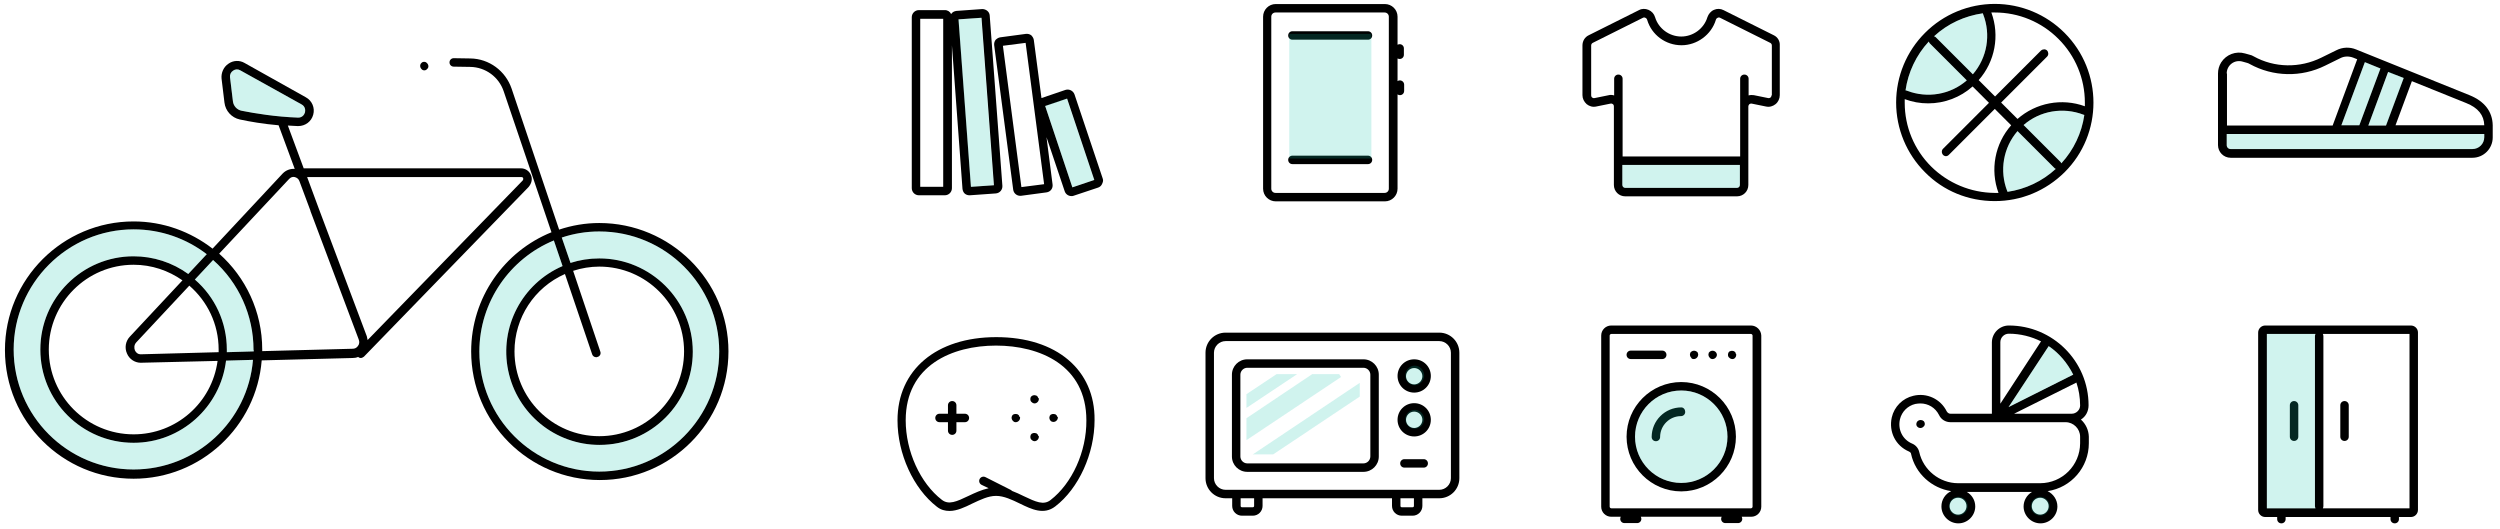
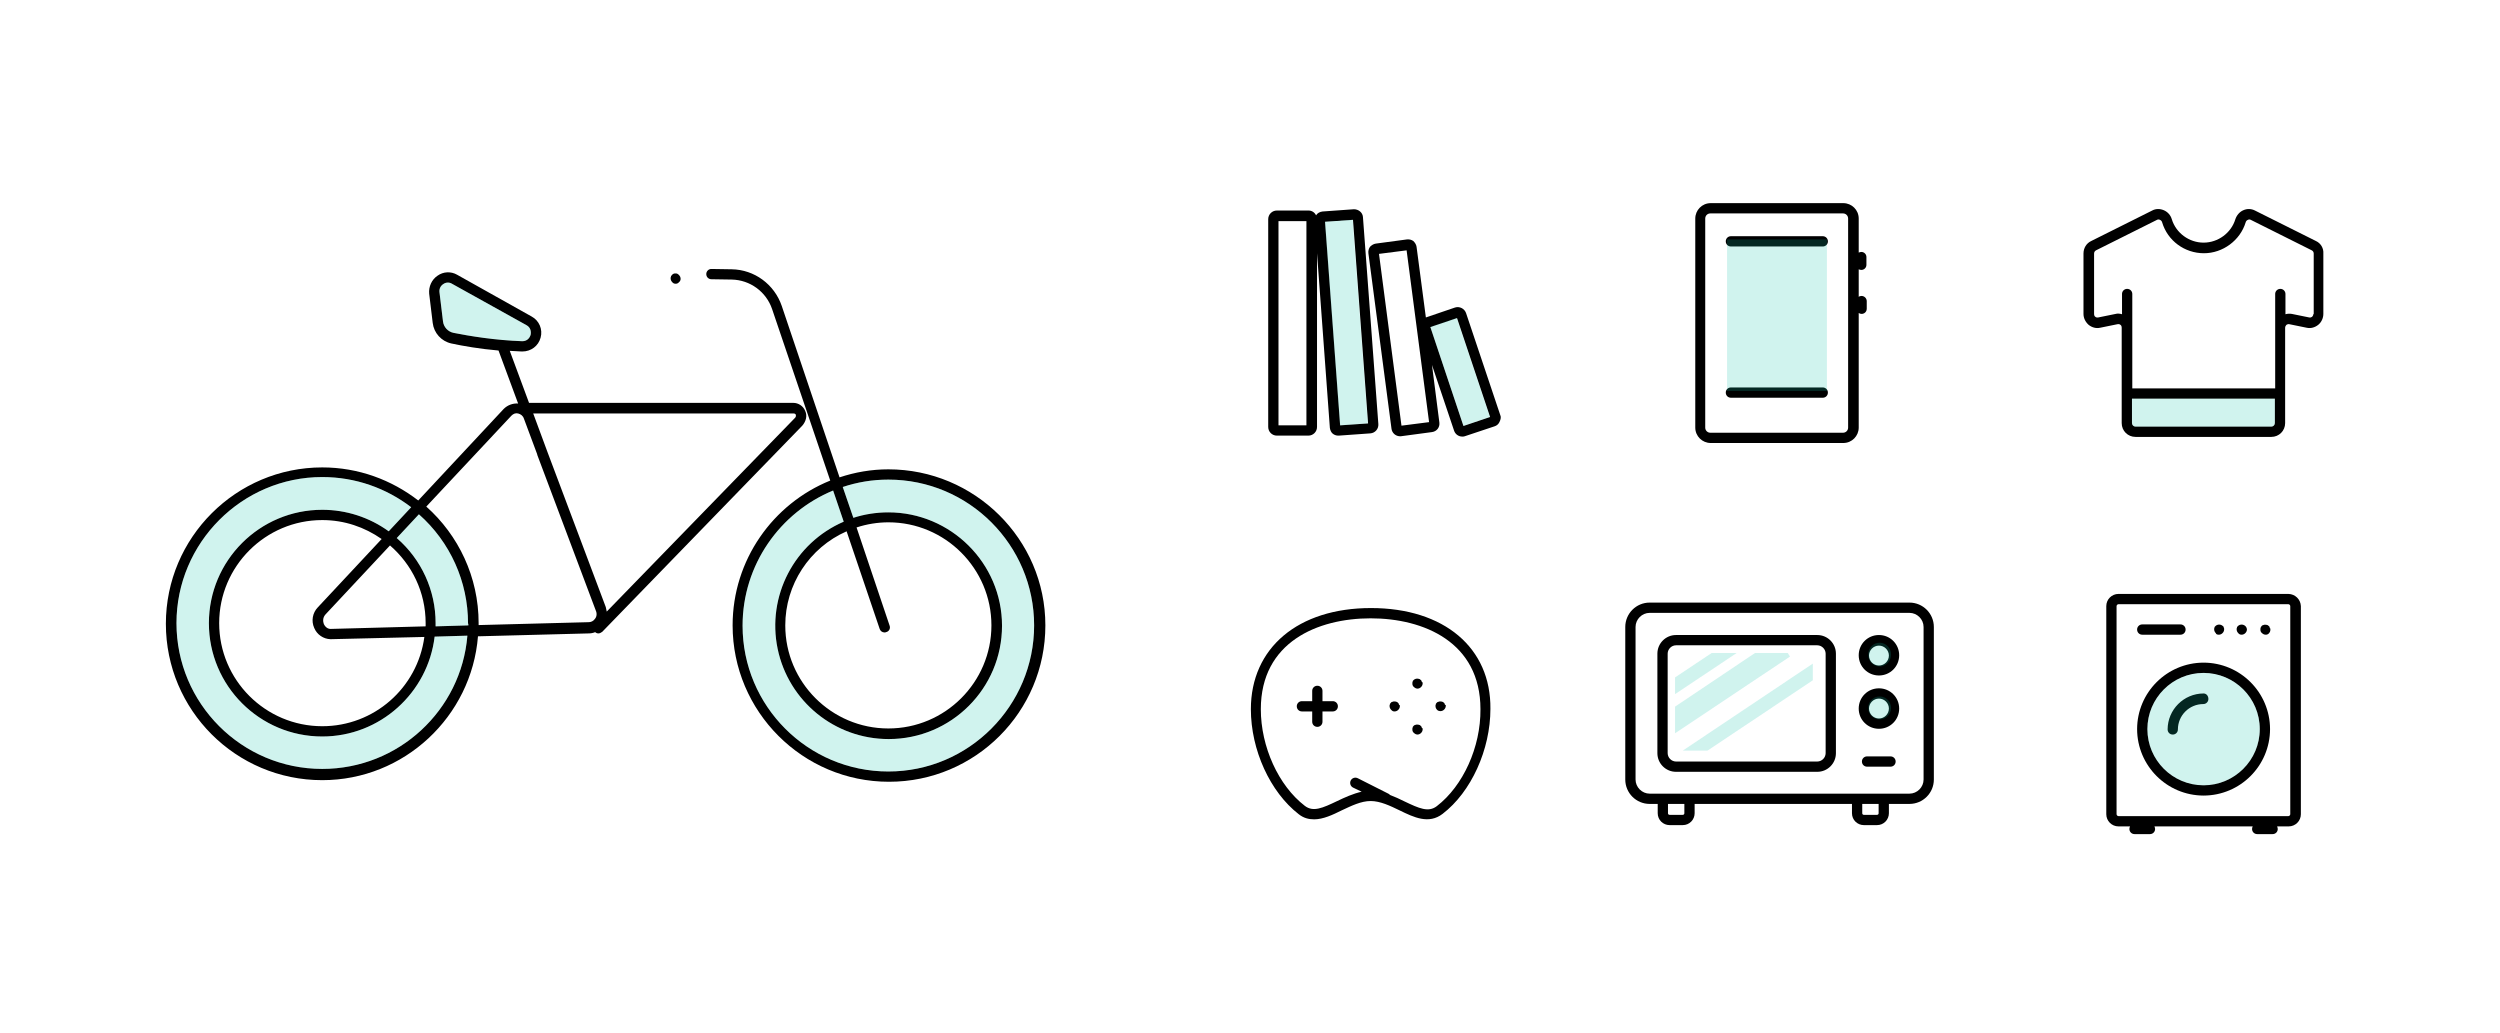
- <svg xmlns="http://www.w3.org/2000/svg" width="265" height="56" viewBox="0 0 265 56">
-   <g fill="none" transform="translate(.44 .232)">
-     <path class="black" fill="#000" d="M218.4 3.248a10.444 10.444 0 0 0-14.784 0 10.444 10.444 0 0 0 0 14.784c1.96 1.988 4.592 3.052 7.392 3.052 2.8 0 5.404-1.092 7.392-3.052 4.088-4.06 4.088-10.696 0-14.784zm-.644.644a9.513 9.513 0 0 1 2.8 6.748v.392a7.131 7.131 0 0 0-7.14 1.344l-1.736-1.736 4.872-4.872c.168-.168.168-.448 0-.644-.168-.168-.448-.168-.644 0l-4.872 4.872L209.3 8.26a7.118 7.118 0 0 0 1.344-7.168h.364a9.513 9.513 0 0 1 6.748 2.8zm-5.432 16.128a6.25 6.25 0 0 1 1.092-6.356l3.92 3.92c.028.028.084.084.14.084a9.626 9.626 0 0 1-5.124 2.436c0-.028 0-.056-.028-.084zm-7.56-16.296a.451.451 0 0 0-.196-.112c1.456-1.344 3.248-2.156 5.18-2.436 0 .028 0 .056.028.112a6.25 6.25 0 0 1-1.092 6.356l-3.92-3.92zm-.756.448c.028.056.056.14.112.196l3.92 3.92c-1.736 1.512-4.172 1.932-6.356 1.092-.028-.028-.084-.028-.14-.028a9.63 9.63 0 0 1 2.464-5.18zm.252 13.244a9.513 9.513 0 0 1-2.8-6.748v-.392a6.993 6.993 0 0 0 2.492.448 7.052 7.052 0 0 0 4.704-1.792l1.736 1.736-4.872 4.872c-.168.168-.168.448 0 .644a.45.45 0 0 0 .308.14.45.45 0 0 0 .308-.14l4.872-4.872 1.736 1.736a7.118 7.118 0 0 0-1.344 7.168h-.42a9.666 9.666 0 0 1-6.72-2.8zm13.804-.336a.612.612 0 0 0-.084-.14l-3.92-3.92c1.736-1.512 4.172-1.932 6.356-1.092.028 0 .056.028.084.028a9.626 9.626 0 0 1-2.436 5.124z" />
-     <g class="black" fill="#000">
-       <path d="M220.136 44.24c.504-.308.812-.868.812-1.512 0-4.676-3.808-8.456-8.456-8.456-.98 0-1.792.812-1.792 1.792v7.56h-4.396c-.168 0-.308-.112-.392-.252a3.11 3.11 0 0 0-3.528-1.652 3.051 3.051 0 0 0-2.296 2.296c-.336 1.512.392 2.996 1.82 3.612.112.056.224.14.224.252.448 2.072 2.184 3.64 4.256 3.948a1.769 1.769 0 0 0-1.036 1.624c0 .98.812 1.792 1.792 1.792s1.792-.812 1.792-1.792c0-.672-.364-1.232-.896-1.54h6.916a1.8 1.8 0 0 0-.896 1.54c0 .98.812 1.792 1.792 1.792s1.792-.812 1.792-1.792c0-.7-.42-1.316-1.036-1.624a5.128 5.128 0 0 0 4.368-5.068v-.7a2.54 2.54 0 0 0-.84-1.82zm-.812-4.76c-.028 0-.028 0 0 0l-6.86 3.444 4.256-6.468c1.092.728 1.988 1.792 2.604 3.024zm-7.728-3.444c0-.476.392-.896.896-.896 1.232 0 2.408.308 3.416.812l-4.312 6.608v-6.524zm-3.584 17.388a.902.902 0 0 1-.896.896.902.902 0 0 1-.896-.896c0-.504.392-.896.896-.896s.896.392.896.896zm8.708 0a.902.902 0 0 1-.896.896.902.902 0 0 1-.896-.896c0-.504.392-.896.896-.896.476 0 .896.392.896.896zm3.332-6.664a4.242 4.242 0 0 1-4.228 4.228h-8.708c-1.96 0-3.696-1.4-4.116-3.304a1.277 1.277 0 0 0-.756-.896c-1.008-.42-1.54-1.484-1.288-2.576a2.182 2.182 0 0 1 1.624-1.624 3.43 3.43 0 0 1 .532-.056c.84 0 1.596.448 1.988 1.232.224.476.7.756 1.204.756h12.208c.84 0 1.54.7 1.54 1.54v.7zm-.896-3.136h-6.104l6.608-3.304c.252.756.392 1.568.392 2.436 0 .448-.392.868-.896.868z" />
-       <path d="M203.392 44.352c-.028-.028-.056-.028-.084-.028-.028 0-.056-.028-.084-.028a.472.472 0 0 0-.392.112.45.45 0 0 0-.14.308c0 .056 0 .112.028.168.028.056.056.112.112.14.028.028.084.084.14.084a.355.355 0 0 0 .168.028.45.45 0 0 0 .308-.14c.056-.056.084-.084.112-.14.028-.056.028-.112.028-.168a.45.45 0 0 0-.14-.308c-.028.028-.028 0-.056-.028z" />
+ <svg xmlns="http://www.w3.org/2000/svg" width="218" height="90" viewBox="0 0 218 90">
+   <g id="Upload" fill="none" fill-rule="evenodd">
+     <g id="Artboard" transform="translate(-24 -24)" fill-rule="nonzero">
+       <g id="Group-2" transform="translate(38 41)">
+         <g id="ilustration" transform="translate(.38 .518)">
+           <g id="Group" class="black" transform="translate(96.04 .56)" fill="#000">
+             <path d="M7.644.168L4.9.364c-.224.028-.448.14-.56.336a.718.718 0 0 0-.672-.42H.924a.753.753 0 0 0-.756.756v18.116c0 .42.336.756.756.756h2.744c.42 0 .756-.336.756-.756V4.004l1.12 15.232c.028.196.112.392.252.504a.76.76 0 0 0 .476.168h.056l2.744-.196a.755.755 0 0 0 .7-.812L8.428.84C8.4.448 8.036.168 7.644.168zM3.5 19.012H1.064V1.204H3.5v17.808zm2.94 0L5.124 1.26l2.436-.168 1.316 17.752-2.436.168zM20.412 18.144l-2.996-8.932a.776.776 0 0 0-.952-.476l-2.548.868-.812-6.16c-.028-.196-.14-.364-.28-.504a.805.805 0 0 0-.56-.14l-2.716.364c-.196.028-.364.14-.504.28a.805.805 0 0 0-.14.56L10.92 19.32a.75.75 0 0 0 .728.644h.084l2.716-.364c.42-.056.7-.42.644-.84l-.644-5.012 1.932 5.74a.749.749 0 0 0 .7.504c.084 0 .168 0 .224-.028l2.604-.868a.681.681 0 0 0 .42-.364c.084-.168.168-.392.084-.588zm-8.624.896L9.828 4.06l2.408-.308 1.96 14.98-2.408.308zm5.404.028l-2.884-8.624 2.324-.784 2.884 8.624-2.324.784z" id="Shape" />
+           </g>
+           <g id="Group" class="black" transform="translate(94.64 35.28)" fill="#000">
+             <path d="M10.528.224C4.172.224.056 3.696.056 9.044c0 3.556 1.68 7.224 4.172 9.156.42.336.868.448 1.344.448.784 0 1.624-.392 2.408-.784.84-.392 1.68-.812 2.52-.812.84 0 1.708.42 2.52.812 1.26.616 2.548 1.232 3.752.308 2.492-1.904 4.172-5.6 4.172-9.156C21 3.696 16.912.224 10.528.224zm5.74 17.276c-.728.56-1.54.196-2.828-.42a13.115 13.115 0 0 0-1.26-.56c-.028-.056-.084-.084-.14-.112l-2.66-1.344a.46.46 0 0 0-.616.196.46.46 0 0 0 .196.616l.756.364c-.756.168-1.484.504-2.128.812-1.288.616-2.1.98-2.828.42C2.464 15.708.924 12.32.924 9.044.924 3.192 5.88 1.12 10.5 1.12s9.576 2.072 9.576 7.924c.028 3.304-1.512 6.692-3.808 8.456z" id="Shape" />
+             <path d="M7.196 8.344H6.3v-.896A.442.442 0 0 0 5.852 7a.442.442 0 0 0-.448.448v.896h-.896a.442.442 0 0 0-.448.448c0 .252.196.448.448.448h.896v.896c0 .252.196.448.448.448a.442.442 0 0 0 .448-.448V9.24h.896a.442.442 0 0 0 .448-.448.442.442 0 0 0-.448-.448zM14.952 10.64c0-.028-.028-.056-.028-.084-.028-.028-.028-.056-.056-.056l-.056-.056c-.028-.028-.056-.028-.084-.028-.028 0-.056-.028-.084-.028h-.168c-.028 0-.056.028-.084.028-.028 0-.056.028-.084.028-.028.028-.056.028-.056.056l-.056.056c-.028.028-.028.056-.028.084 0 .028-.028.056-.028.084v.084c0 .056 0 .112.028.168.028.056.056.112.112.14a.45.45 0 0 0 .308.14.45.45 0 0 0 .308-.14.45.45 0 0 0 .14-.308v-.084c-.056-.028-.056-.056-.084-.084zM12.964 8.624c0-.028-.028-.056-.028-.084-.028-.028-.028-.056-.056-.056l-.056-.056c-.028-.028-.056-.028-.084-.028-.028 0-.056-.028-.084-.028h-.168c-.028 0-.056.028-.084.028-.028 0-.056.028-.084.028-.028.028-.056.028-.056.056-.028.028-.028.056-.056.056-.028.028-.028.056-.028.084 0 .028-.028.056-.028.084v.084a.45.45 0 0 0 .14.308c.056.056.084.084.14.112a.355.355 0 0 0 .168.028.45.45 0 0 0 .308-.14.45.45 0 0 0 .14-.308v-.084c-.056-.028-.084-.056-.084-.084zM16.968 8.624c0-.028-.028-.056-.028-.084-.028-.028-.028-.056-.056-.056l-.056-.056c-.028-.028-.056-.028-.084-.028-.028 0-.056-.028-.084-.028h-.168c-.028 0-.056.028-.084.028-.028 0-.056.028-.084.028-.028.028-.056.028-.056.056l-.056.056c-.028.028-.028.056-.028.084 0 .028-.028.056-.028.084v.084a.45.45 0 0 0 .14.308c.028.028.084.084.14.084a.355.355 0 0 0 .168.028.45.45 0 0 0 .308-.14.45.45 0 0 0 .14-.308V8.68c-.056 0-.084-.028-.084-.056zM14.952 6.636c0-.028-.028-.056-.028-.084-.028-.028-.028-.056-.056-.056-.028-.028-.056-.028-.056-.056-.028-.028-.056-.028-.084-.028-.028 0-.056-.028-.084-.028a.472.472 0 0 0-.392.112c-.028.028-.028.056-.056.056-.028.028-.028.056-.028.084 0 .028-.028.056-.028.084v.084c0 .056 0 .112.028.168.028.056.056.112.112.14a.45.45 0 0 0 .308.14.45.45 0 0 0 .308-.14.45.45 0 0 0 .14-.308V6.72c-.056-.028-.056-.056-.084-.084z" id="Shape" />
+           </g>
+           <g id="Group" class="black" transform="translate(169.12 34.16)" fill="#000">
+             <path d="M16.044.112H1.232C.644.112.168.588.168 1.176V19.32c0 .588.476 1.064 1.064 1.064H2.24a.527.527 0 0 0-.056.224c0 .252.196.448.448.448h1.344a.442.442 0 0 0 .448-.448c0-.084-.028-.14-.056-.224h8.568a.527.527 0 0 0-.056.224c0 .252.196.448.448.448h1.344a.442.442 0 0 0 .448-.448c0-.084-.028-.14-.056-.224h1.008c.588 0 1.064-.476 1.064-1.064V1.176A1.107 1.107 0 0 0 16.044.112zm.168 19.208a.18.18 0 0 1-.168.168H1.232a.18.18 0 0 1-.168-.168V1.176a.18.18 0 0 1 .168-.168h14.812a.18.18 0 0 1 .168.168V19.32z" id="Shape" />
+             <path d="M14.42 3.052c0-.028-.028-.056-.028-.084-.028-.028-.028-.056-.056-.056-.028-.028-.056-.028-.056-.056-.028-.028-.056-.028-.084-.028-.028 0-.056-.028-.084-.028h-.168c-.028 0-.056.028-.084.028-.028 0-.056.028-.084.028-.028.028-.056.028-.056.056-.028.028-.028.056-.056.056-.028.028-.028.056-.028.084 0 .028-.028.056-.028.084v.084c0 .056 0 .112.028.168.028.056.056.112.112.14a.45.45 0 0 0 .308.14c.056 0 .112 0 .168-.028.056-.028.112-.056.14-.112.028-.056.084-.084.084-.14.028-.056.028-.112.028-.168v-.084c-.056-.028-.056-.056-.056-.084zM11.816 3.64c.056.028.112.028.168.028a.45.45 0 0 0 .308-.14.45.45 0 0 0 .14-.308.45.45 0 0 0-.14-.308.474.474 0 0 0-.644 0c-.028.028-.028.056-.056.056-.028.028-.028.056-.028.084 0 .028-.028.056-.028.084v.084a.45.45 0 0 0 .14.308c.028.056.084.084.14.112zM9.996 3.668a.45.45 0 0 0 .308-.14.45.45 0 0 0 .14-.308v-.084c0-.028-.028-.056-.028-.084 0-.028-.028-.056-.028-.084-.028-.028-.028-.056-.056-.056a.474.474 0 0 0-.644 0c-.028.028-.028.056-.056.056-.028.028-.028.056-.028.084 0 .028-.028.056-.028.084v.084a.45.45 0 0 0 .14.308c.028.112.14.14.28.14zM3.304 3.668h3.332a.442.442 0 0 0 .448-.448.442.442 0 0 0-.448-.448H3.304a.442.442 0 0 0-.448.448c0 .252.196.448.448.448zM8.652 6.104A5.808 5.808 0 0 0 2.856 11.9a5.808 5.808 0 0 0 5.796 5.796 5.808 5.808 0 0 0 5.796-5.796 5.808 5.808 0 0 0-5.796-5.796zm0 10.696a4.905 4.905 0 0 1-4.9-4.9c0-2.688 2.184-4.9 4.9-4.9 2.688 0 4.9 2.184 4.9 4.9s-2.212 4.9-4.9 4.9z" id="Shape" />
+             <path d="M8.652 8.792a3.149 3.149 0 0 0-3.136 3.136c0 .252.196.448.448.448a.442.442 0 0 0 .448-.448 2.217 2.217 0 0 1 2.212-2.212.442.442 0 0 0 .448-.448c0-.252-.168-.476-.42-.476z" id="Shape" />
+           </g>
+           <path d="M187.572 3.5l-5.32-2.66a1.159 1.159 0 0 0-1.008-.028c-.336.14-.588.448-.7.784-.364 1.204-1.512 2.044-2.772 2.044-1.26 0-2.408-.84-2.772-2.044a1.223 1.223 0 0 0-.7-.784c-.336-.14-.7-.14-1.008.028l-5.32 2.66c-.42.196-.672.616-.672 1.092v5.264c0 .364.168.7.448.952.28.224.644.336 1.008.252l1.512-.308c.14-.028.224.028.252.056.056.028.112.112.112.252V19.376c0 .672.532 1.204 1.204 1.204h11.844c.672 0 1.204-.532 1.204-1.204V11.06c0-.14.084-.196.112-.252.056-.028.14-.084.252-.056l1.512.308c.364.084.728-.028 1.008-.252s.448-.588.448-.952V4.592a1.113 1.113 0 0 0-.644-1.092zm-3.892 16.184h-11.844a.31.31 0 0 1-.308-.308v-2.128h12.46v2.128a.31.31 0 0 1-.308.308zm3.668-9.828c0 .14-.084.196-.112.252-.056.028-.14.084-.252.056l-1.512-.308a1.265 1.265 0 0 0-.56.028V8.12a.442.442 0 0 0-.448-.448.442.442 0 0 0-.448.448v8.232h-12.46V8.12a.442.442 0 0 0-.448-.448.442.442 0 0 0-.448.448v1.764c-.112-.028-.196-.056-.308-.056-.084 0-.168 0-.252.028l-1.512.308c-.14.028-.224-.028-.252-.056-.056-.028-.112-.112-.112-.252V4.592c0-.112.056-.224.168-.28l5.32-2.66a.262.262 0 0 1 .252 0 .32.32 0 0 1 .196.224c.476 1.596 1.96 2.688 3.64 2.688 1.652 0 3.164-1.12 3.64-2.688a.32.32 0 0 1 .196-.224.262.262 0 0 1 .252 0l5.32 2.66a.308.308 0 0 1 .168.28v5.264h-.028z" id="Shape" class="black" fill="#000" />
+           <g id="Group" class="black" transform="translate(127.12 35)" fill="#000">
+             <path d="M25.004.028H2.352A2.127 2.127 0 0 0 .224 2.156v13.3c0 1.176.952 2.128 2.128 2.128h.7v.812c0 .588.476 1.036 1.036 1.036h1.148c.588 0 1.036-.476 1.036-1.036v-.812h13.72v.812c0 .588.476 1.036 1.036 1.036h1.148c.588 0 1.036-.476 1.036-1.036v-.812h1.792a2.127 2.127 0 0 0 2.128-2.128v-13.3A2.127 2.127 0 0 0 25.004.028zM5.376 18.396c0 .084-.056.14-.14.14H4.088c-.084 0-.14-.056-.14-.14v-.812h1.428v.812zm16.94 0c0 .084-.056.14-.14.14h-1.148c-.084 0-.14-.056-.14-.14v-.812h1.428v.812zm3.92-2.94c0 .672-.56 1.232-1.232 1.232H2.352c-.672 0-1.232-.56-1.232-1.232v-13.3c0-.672.56-1.232 1.232-1.232h22.652c.672 0 1.232.56 1.232 1.232v13.3z" id="Shape" />
+             <path d="M16.968 2.856H4.648c-.896 0-1.624.728-1.624 1.624v8.68c0 .896.728 1.624 1.624 1.624h12.32c.896 0 1.624-.728 1.624-1.624V4.48c0-.896-.728-1.624-1.624-1.624zm.728 10.304a.741.741 0 0 1-.728.728H4.648a.741.741 0 0 1-.728-.728V4.48c0-.392.336-.728.728-.728h12.32c.392 0 .728.336.728.728v8.68zM22.344 2.856c-.98 0-1.764.784-1.764 1.764s.784 1.764 1.764 1.764 1.764-.784 1.764-1.764-.784-1.764-1.764-1.764zm0 2.66a.872.872 0 0 1-.868-.868c0-.476.392-.868.868-.868s.868.392.868.868a.872.872 0 0 1-.868.868zM22.344 7.504c-.98 0-1.764.784-1.764 1.764s.784 1.764 1.764 1.764 1.764-.784 1.764-1.764-.784-1.764-1.764-1.764zm0 2.632a.872.872 0 0 1-.868-.868c0-.476.392-.868.868-.868s.868.392.868.868a.872.872 0 0 1-.868.868zM23.352 13.44h-2.044a.442.442 0 0 0-.448.448c0 .252.196.448.448.448h2.044a.442.442 0 0 0 .448-.448.442.442 0 0 0-.448-.448z" id="Shape" />
+           </g>
+           <g id="Group" class="black" transform="translate(0 5.88)" fill="#000">
+             <path d="M55.832 12.432c-.168-.42-.588-.7-1.036-.7H31.752l-1.68-4.536c.336.028.7.028 1.036.056h.056c.756 0 1.4-.476 1.596-1.204a1.604 1.604 0 0 0-.784-1.848L25.48.56a1.575 1.575 0 0 0-1.708.084c-.504.336-.784.952-.728 1.568l.308 2.548a2.085 2.085 0 0 0 1.624 1.792c1.036.224 2.492.476 4.116.616l1.708 4.62a1.624 1.624 0 0 0-1.26.476l-7.448 7.98c-2.324-1.792-5.208-2.884-8.372-2.884C6.216 17.36.084 23.464.084 30.996c0 7.532 6.104 13.636 13.636 13.636 7.14 0 13.02-5.544 13.58-12.544l9.632-.252c.196 0 .392-.028.588-.112a.401.401 0 0 0 .28.112c.112 0 .224-.056.336-.14L55.58 13.72c.336-.392.448-.868.252-1.288zm-30.66-6.804a1.159 1.159 0 0 1-.924-1.008l-.308-2.548a.724.724 0 0 1 .336-.7.677.677 0 0 1 .756-.028l6.496 3.612c.364.196.42.56.364.84-.084.28-.308.56-.728.56-2.38-.084-4.592-.448-5.992-.728zM13.72 43.652c-7.028 0-12.712-5.712-12.712-12.712S6.72 18.2 13.72 18.2c2.912 0 5.6.98 7.756 2.632l-1.96 2.1a9.882 9.882 0 0 0-5.796-1.876 9.882 9.882 0 0 0-9.884 9.884 9.882 9.882 0 0 0 9.884 9.884c5.04 0 9.212-3.808 9.8-8.708l2.856-.084c-.532 6.496-5.992 11.62-12.656 11.62zm-.7-12.292a1.59 1.59 0 0 0 1.428.98l8.176-.196a8.978 8.978 0 0 1-8.904 7.784c-4.956 0-8.988-4.032-8.988-8.988 0-4.956 4.032-8.988 8.988-8.988 1.932 0 3.696.616 5.18 1.652l-5.572 5.964a1.626 1.626 0 0 0-.308 1.792zm1.428.084c-.252 0-.476-.168-.588-.42-.084-.224-.112-.56.14-.84l5.628-6.02c1.904 1.652 3.108 4.06 3.108 6.776v.28l-8.288.224zm12.012-.308l-2.856.084v-.28a9.787 9.787 0 0 0-3.388-7.42l1.932-2.072a12.677 12.677 0 0 1 4.284 9.52c.028.028.028.112.028.168zm11.032-.56a.654.654 0 0 1-.56.28l-9.576.252v-.168c0-4.032-1.764-7.672-4.564-10.164l7.42-7.924c.168-.168.364-.252.588-.196.224.056.42.196.504.448l1.148 3.08.028.112 5.096 13.552c.112.252.084.532-.084.728zM54.964 13.02L38.528 29.932c-.028-.14-.056-.28-.084-.392l-5.096-13.552-1.232-3.332h22.708c.14 0 .196.084.196.14 0 .028.028.112-.056.224z" id="Shape" />
+             <path d="M63.084 17.528c-1.484 0-2.912.252-4.256.7l-5.04-14.952C53.144 1.4 51.408.112 49.42.084L47.656.056a.442.442 0 0 0-.448.448c0 .252.196.448.448.448L49.42.98a3.798 3.798 0 0 1 3.528 2.576l5.068 14.952c-4.984 2.016-8.512 6.916-8.512 12.628 0 7.504 6.104 13.636 13.636 13.636 7.532 0 13.636-6.104 13.636-13.636 0-7.532-6.188-13.608-13.692-13.608zm0 26.348c-7.028 0-12.712-5.712-12.712-12.712 0-5.32 3.276-9.884 7.896-11.788l.924 2.716a9.882 9.882 0 0 0 3.92 18.956 9.882 9.882 0 0 0 9.884-9.884c0-5.46-4.48-9.884-9.912-9.884-1.064 0-2.1.168-3.052.476l-.924-2.688c1.26-.42 2.576-.644 3.976-.644 7.028 0 12.712 5.712 12.712 12.712s-5.684 12.74-12.712 12.74zm.112-12.712l-2.884-8.568a8.983 8.983 0 0 1 2.772-.448c4.956 0 8.988 4.032 8.988 8.988 0 4.956-4.032 8.988-8.988 8.988-4.956 0-8.988-4.032-8.988-8.988a8.963 8.963 0 0 1 5.348-8.204l2.884 8.512a.445.445 0 0 0 .42.308c.056 0 .084 0 .14-.028a.423.423 0 0 0 .308-.56zM44.52 1.344c.056 0 .112 0 .168-.028.056-.028.112-.056.14-.112.056-.028.084-.084.112-.14.028-.056.028-.112.028-.168a.45.45 0 0 0-.14-.308l-.056-.056c-.028-.028-.056-.028-.084-.056-.028 0-.056-.028-.084-.028h-.168c-.028 0-.056.028-.084.028-.028 0-.056.028-.084.056-.028.028-.056.028-.056.056-.028.028-.028.056-.056.056-.028.028-.028.056-.028.084 0 .028-.028.056-.028.084v.084a.45.45 0 0 0 .14.308c.056.084.168.14.28.14z" id="Shape" />
+           </g>
+           <g id="Group" class="black" transform="translate(133.28)" fill="#000">
+             <path d="M11.284 3.08H3.276a.442.442 0 0 0-.448.448c0 .252.196.448.448.448h8.008a.442.442 0 0 0 .448-.448.442.442 0 0 0-.448-.448zM11.284 16.268H3.276a.442.442 0 0 0-.448.448c0 .252.196.448.448.448h8.008a.442.442 0 0 0 .448-.448.442.442 0 0 0-.448-.448z" id="Shape" />
+             <path d="M14.672 8.288c-.112 0-.196.028-.252.084V5.964c.056.028.14.056.224.056a.442.442 0 0 0 .448-.448V4.9a.442.442 0 0 0-.448-.448c-.084 0-.14.028-.224.056V1.54c0-.756-.616-1.344-1.344-1.344H1.512C.756.196.168.812.168 1.54v18.228c0 .756.616 1.344 1.344 1.344h11.564c.756 0 1.344-.616 1.344-1.344V9.772a.442.442 0 0 0 .7-.364v-.672a.46.46 0 0 0-.448-.448zm-1.176 11.48a.442.442 0 0 1-.448.448H1.484a.442.442 0 0 1-.448-.448V1.54c0-.252.196-.448.448-.448h11.564c.252 0 .448.196.448.448v18.228z" id="Shape" />
+           </g>
+           <ellipse id="Oval" class="green" fill="#13C1AC" opacity=".2" cx="149.52" cy="44.212" rx="1" ry="1" />
+           <ellipse id="Oval" class="green" fill="#13C1AC" opacity=".2" cx="149.52" cy="39.564" rx="1" ry="1.036" />
+           <path id="Shape" class="green" fill="#13C1AC" opacity=".2" d="M134.876 39.424l-3.192 2.128v1.456l5.376-3.584zM143.696 40.348l-11.34 7.588h2.156l9.184-6.132zM141.512 39.424h-2.856l-6.972 4.676v2.324l10.024-6.692z" />
+           <path id="Rectangle-path" class="green" fill="#13C1AC" opacity=".2" d="M136.22 3.36h8.708v13.216h-8.708z" />
+           <path d="M177.772 50.96a4.905 4.905 0 0 1-4.9-4.9c0-2.688 2.184-4.9 4.9-4.9 2.688 0 4.9 2.184 4.9 4.9s-2.212 4.9-4.9 4.9zM183.68 19.684h-11.844a.31.31 0 0 1-.308-.308v-2.128h12.46v2.128a.31.31 0 0 1-.308.308zM25.172 11.508a1.159 1.159 0 0 1-.924-1.008l-.308-2.548a.724.724 0 0 1 .336-.7.677.677 0 0 1 .756-.028l6.496 3.612c.364.196.42.56.364.84-.084.28-.308.56-.728.56-2.38-.084-4.592-.448-5.992-.728zM13.72 49.532c-7.028 0-12.712-5.712-12.712-12.712S6.72 24.08 13.72 24.08c2.912 0 5.6.98 7.756 2.632l-1.96 2.1a9.882 9.882 0 0 0-5.796-1.876 9.882 9.882 0 0 0-9.884 9.884 9.882 9.882 0 0 0 9.884 9.884c5.04 0 9.212-3.808 9.8-8.708l2.856-.084c-.532 6.496-5.992 11.62-12.656 11.62z" id="Shape" class="green" fill="#13C1AC" opacity=".2" />
+           <path d="M26.46 37.016l-2.856.084v-.28a9.787 9.787 0 0 0-3.388-7.42l1.932-2.072a12.677 12.677 0 0 1 4.284 9.52c.028.028.028.112.028.168zM63.084 49.756c-7.028 0-12.712-5.712-12.712-12.712 0-5.32 3.276-9.884 7.896-11.788l.924 2.716a9.882 9.882 0 0 0 3.92 18.956 9.882 9.882 0 0 0 9.884-9.884c0-5.46-4.48-9.884-9.912-9.884-1.064 0-2.1.168-3.052.476l-.924-2.688c1.26-.42 2.576-.644 3.976-.644 7.028 0 12.712 5.712 12.712 12.712s-5.684 12.74-12.712 12.74z" id="Shape" fill="#13C1AC" class="green" opacity=".2" />
+           <path id="Rectangle-path" class="green" fill="#13C1AC" opacity=".2" transform="rotate(-4.255 103.02 10.611)" d="M101.803 1.707h2.436v17.807h-2.436z" />
+           <path id="Rectangle-path" class="green" fill="#13C1AC" opacity=".2" transform="rotate(-18.529 112.94 14.912)" d="M111.722 10.362h2.436v9.1h-2.436z" />
+         </g>
+       </g>
    </g>
-     <path class="black" fill="#000" d="M263.788 13.048c-.028-1.456-.868-2.548-2.464-3.192l-12.012-4.844a2.503 2.503 0 0 0-2.1.084l-1.596.784c-2.268 1.12-4.956 1.092-7.168-.14a1.32 1.32 0 0 0-.42-.168l-.504-.14a2.247 2.247 0 0 0-2.52.952 2.204 2.204 0 0 0-.336 1.176v7.588c0 .728.588 1.344 1.344 1.344h25.62c1.204 0 2.156-.98 2.156-2.156v-1.288zm-2.8-2.352c1.26.504 1.876 1.288 1.904 2.352h-9.408l1.736-4.676 5.768 2.324zm-6.636-2.66l-1.876 5.04H250.6l2.1-5.684 1.652.644zm-2.464-1.008l-2.24 6.02h-1.904l2.492-6.692 1.652.672zm-16.296.532a1.303 1.303 0 0 1 1.68-1.26l.504.14a.995.995 0 0 1 .252.112 8.617 8.617 0 0 0 8.008.168l1.596-.784c.42-.224.924-.224 1.372-.056l.42.168-2.604 7.028h-11.2V7.56h-.028zm27.3 6.748c0 .7-.56 1.26-1.26 1.26h-25.62a.412.412 0 0 1-.42-.42v-1.176h27.3v.336z" />
-     <path d="M103.684.728l-2.744.196c-.224.028-.448.14-.56.336a.718.718 0 0 0-.672-.42h-2.744a.753.753 0 0 0-.756.756v18.116c0 .42.336.756.756.756h2.744c.42 0 .756-.336.756-.756V4.564l1.12 15.232c.028.196.112.392.252.504a.76.76 0 0 0 .476.168h.056l2.744-.196a.755.755 0 0 0 .7-.812L104.468 1.4c-.028-.392-.392-.672-.784-.672zM99.54 19.572h-2.436V1.764h2.436v17.808zm2.94 0L101.164 1.82l2.436-.168 1.316 17.752-2.436.168zm13.972-.868l-2.996-8.932a.776.776 0 0 0-.952-.476l-2.548.868-.812-6.16c-.028-.196-.14-.364-.28-.504a.805.805 0 0 0-.56-.14l-2.716.364c-.196.028-.364.14-.504.28a.805.805 0 0 0-.14.56l2.016 15.316a.75.75 0 0 0 .728.644h.084l2.716-.364c.42-.056.7-.42.644-.84l-.644-5.012 1.932 5.74a.749.749 0 0 0 .7.504c.084 0 .168 0 .224-.028l2.604-.868a.681.681 0 0 0 .42-.364c.084-.168.168-.392.084-.588zm-8.624.896l-1.96-14.98 2.408-.308 1.96 14.98-2.408.308zm5.404.028l-2.884-8.624 2.324-.784 2.884 8.624-2.324.784z" class="black" fill="#000" />
-     <g class="black" fill="#000">
-       <path d="M105.168 35.504c-6.356 0-10.472 3.472-10.472 8.82 0 3.556 1.68 7.224 4.172 9.156.42.336.868.448 1.344.448.784 0 1.624-.392 2.408-.784.84-.392 1.68-.812 2.52-.812.84 0 1.708.42 2.52.812 1.26.616 2.548 1.232 3.752.308 2.492-1.904 4.172-5.6 4.172-9.156.056-5.32-4.032-8.792-10.416-8.792zm5.74 17.276c-.728.56-1.54.196-2.828-.42a13.115 13.115 0 0 0-1.26-.56c-.028-.056-.084-.084-.14-.112l-2.66-1.344a.46.46 0 0 0-.616.196.46.46 0 0 0 .196.616l.756.364c-.756.168-1.484.504-2.128.812-1.288.616-2.1.98-2.828.42-2.296-1.764-3.836-5.152-3.836-8.428 0-5.852 4.956-7.924 9.576-7.924s9.576 2.072 9.576 7.924c.028 3.304-1.512 6.692-3.808 8.456z" />
-       <path d="M101.836 43.624h-.896v-.896a.442.442 0 0 0-.448-.448.442.442 0 0 0-.448.448v.896h-.896a.442.442 0 0 0-.448.448c0 .252.196.448.448.448h.896v.896c0 .252.196.448.448.448a.442.442 0 0 0 .448-.448v-.896h.896a.442.442 0 0 0 .448-.448.442.442 0 0 0-.448-.448zm7.756 2.296c0-.028-.028-.056-.028-.084-.028-.028-.028-.056-.056-.056l-.056-.056c-.028-.028-.056-.028-.084-.028-.028 0-.056-.028-.084-.028h-.168c-.028 0-.056.028-.084.028-.028 0-.056.028-.084.028-.028.028-.056.028-.056.056l-.056.056c-.028.028-.028.056-.028.084 0 .028-.028.056-.028.084v.084c0 .056 0 .112.028.168.028.056.056.112.112.14a.45.45 0 0 0 .308.14.45.45 0 0 0 .308-.14.45.45 0 0 0 .14-.308v-.084c-.056-.028-.056-.056-.084-.084zm-1.988-2.016c0-.028-.028-.056-.028-.084-.028-.028-.028-.056-.056-.056l-.056-.056c-.028-.028-.056-.028-.084-.028-.028 0-.056-.028-.084-.028h-.168c-.028 0-.056.028-.084.028-.028 0-.056.028-.084.028-.028.028-.056.028-.056.056-.028.028-.028.056-.056.056-.028.028-.028.056-.028.084 0 .028-.028.056-.028.084v.084a.45.45 0 0 0 .14.308c.056.056.084.084.14.112a.355.355 0 0 0 .168.028.45.45 0 0 0 .308-.14.45.45 0 0 0 .14-.308v-.084c-.056-.028-.084-.056-.084-.084zm4.004 0c0-.028-.028-.056-.028-.084-.028-.028-.028-.056-.056-.056l-.056-.056c-.028-.028-.056-.028-.084-.028-.028 0-.056-.028-.084-.028h-.168c-.028 0-.056.028-.084.028-.028 0-.056.028-.084.028-.028.028-.056.028-.056.056l-.056.056c-.028.028-.028.056-.028.084 0 .028-.028.056-.028.084v.084a.45.45 0 0 0 .14.308c.028.028.084.084.14.084a.355.355 0 0 0 .168.028.45.45 0 0 0 .308-.14.45.45 0 0 0 .14-.308v-.084c-.056 0-.084-.028-.084-.056zm-2.016-1.988c0-.028-.028-.056-.028-.084-.028-.028-.028-.056-.056-.056-.028-.028-.056-.028-.056-.056-.028-.028-.056-.028-.084-.028-.028 0-.056-.028-.084-.028a.472.472 0 0 0-.392.112c-.028.028-.028.056-.056.056-.028.028-.028.056-.028.084 0 .028-.028.056-.028.084v.084c0 .056 0 .112.028.168.028.056.056.112.112.14a.45.45 0 0 0 .308.14.45.45 0 0 0 .308-.14.45.45 0 0 0 .14-.308V42c-.056-.028-.056-.056-.084-.084z" />
-     </g>
-     <g class="black" fill="#000">
-       <path d="M185.164 34.272h-14.812c-.588 0-1.064.476-1.064 1.064V53.48c0 .588.476 1.064 1.064 1.064h1.008a.527.527 0 0 0-.056.224c0 .252.196.448.448.448h1.344a.442.442 0 0 0 .448-.448c0-.084-.028-.14-.056-.224h8.568a.527.527 0 0 0-.056.224c0 .252.196.448.448.448h1.344a.442.442 0 0 0 .448-.448c0-.084-.028-.14-.056-.224h1.008c.588 0 1.064-.476 1.064-1.064V35.336a1.107 1.107 0 0 0-1.092-1.064zm.168 19.208a.18.18 0 0 1-.168.168h-14.812a.18.18 0 0 1-.168-.168V35.336a.18.18 0 0 1 .168-.168h14.812a.18.18 0 0 1 .168.168V53.48z" />
-       <path d="M183.54 37.212c0-.028-.028-.056-.028-.084-.028-.028-.028-.056-.056-.056-.028-.028-.056-.028-.056-.056-.028-.028-.056-.028-.084-.028-.028 0-.056-.028-.084-.028h-.168c-.028 0-.056.028-.084.028-.028 0-.056.028-.084.028-.028.028-.056.028-.056.056-.028.028-.028.056-.056.056-.028.028-.028.056-.028.084 0 .028-.028.056-.028.084v.084c0 .056 0 .112.028.168.028.056.056.112.112.14a.45.45 0 0 0 .308.14c.056 0 .112 0 .168-.028.056-.028.112-.056.14-.112.028-.056.084-.084.084-.14.028-.056.028-.112.028-.168v-.084c-.056-.028-.056-.056-.056-.084zm-2.604.588c.056.028.112.028.168.028a.45.45 0 0 0 .308-.14.45.45 0 0 0 .14-.308.45.45 0 0 0-.14-.308.474.474 0 0 0-.644 0c-.028.028-.028.056-.056.056-.028.028-.028.056-.028.084 0 .028-.028.056-.028.084v.084a.45.45 0 0 0 .14.308c.028.056.084.084.14.112zm-1.82.028a.45.45 0 0 0 .308-.14.45.45 0 0 0 .14-.308v-.084c0-.028-.028-.056-.028-.084 0-.028-.028-.056-.028-.084-.028-.028-.028-.056-.056-.056a.474.474 0 0 0-.644 0c-.028.028-.028.056-.056.056-.028.028-.028.056-.028.084 0 .028-.028.056-.028.084v.084a.45.45 0 0 0 .14.308c.028.112.14.14.28.14zm-6.692 0h3.332a.442.442 0 0 0 .448-.448.442.442 0 0 0-.448-.448h-3.332a.442.442 0 0 0-.448.448c0 .252.196.448.448.448zm5.348 2.436a5.808 5.808 0 0 0-5.796 5.796 5.808 5.808 0 0 0 5.796 5.796 5.808 5.808 0 0 0 5.796-5.796 5.808 5.808 0 0 0-5.796-5.796zm0 10.696a4.905 4.905 0 0 1-4.9-4.9c0-2.688 2.184-4.9 4.9-4.9 2.688 0 4.9 2.184 4.9 4.9s-2.212 4.9-4.9 4.9z" />
-       <path d="M177.772 42.952a3.149 3.149 0 0 0-3.136 3.136c0 .252.196.448.448.448a.442.442 0 0 0 .448-.448 2.217 2.217 0 0 1 2.212-2.212.442.442 0 0 0 .448-.448c0-.252-.168-.476-.42-.476z" />
-     </g>
-     <g class="black" fill="#000">
-       <path d="M255.108 34.272H239.68a.753.753 0 0 0-.756.756v18.788c0 .42.336.756.756.756h1.26v.224c0 .252.196.448.448.448a.442.442 0 0 0 .448-.448v-.224h11.116v.224c0 .252.196.448.448.448a.442.442 0 0 0 .448-.448v-.224h1.26c.42 0 .756-.336.756-.756V35c0-.392-.336-.728-.756-.728zm-15.26 19.376v-18.48H245a.527.527 0 0 0-.056.224v18.032c0 .084.028.14.056.224h-5.152zm15.12 0h-9.184a.527.527 0 0 0 .056-.224V35.392c0-.084-.028-.14-.056-.224h9.184v18.48z" />
-       <path d="M242.732 42.28a.442.442 0 0 0-.448.448v3.332c0 .252.196.448.448.448a.442.442 0 0 0 .448-.448v-3.332a.442.442 0 0 0-.448-.448zm5.348 4.228a.442.442 0 0 0 .448-.448v-3.332a.442.442 0 0 0-.448-.448.442.442 0 0 0-.448.448v3.332c0 .252.196.448.448.448z" />
-     </g>
-     <path class="black" fill="#000" d="M187.572 3.5l-5.32-2.66a1.159 1.159 0 0 0-1.008-.028c-.336.14-.588.448-.7.784-.364 1.204-1.512 2.044-2.772 2.044-1.26 0-2.408-.84-2.772-2.044a1.223 1.223 0 0 0-.7-.784c-.336-.14-.7-.14-1.008.028l-5.32 2.66c-.42.196-.672.616-.672 1.092v5.264c0 .364.168.7.448.952.28.224.644.336 1.008.252l1.512-.308c.14-.028.224.028.252.056.056.028.112.112.112.252v8.316c0 .672.532 1.204 1.204 1.204h11.844c.672 0 1.204-.532 1.204-1.204V11.06c0-.14.084-.196.112-.252.056-.028.14-.084.252-.056l1.512.308c.364.084.728-.028 1.008-.252s.448-.588.448-.952V4.592a1.113 1.113 0 0 0-.644-1.092zm-3.892 16.184h-11.844a.31.31 0 0 1-.308-.308v-2.128h12.46v2.128a.31.31 0 0 1-.308.308zm3.668-9.828c0 .14-.084.196-.112.252-.056.028-.14.084-.252.056l-1.512-.308a1.265 1.265 0 0 0-.56.028V8.12a.442.442 0 0 0-.448-.448.442.442 0 0 0-.448.448v8.232h-12.46V8.12a.442.442 0 0 0-.448-.448.442.442 0 0 0-.448.448v1.764c-.112-.028-.196-.056-.308-.056-.084 0-.168 0-.252.028l-1.512.308c-.14.028-.224-.028-.252-.056-.056-.028-.112-.112-.112-.252V4.592c0-.112.056-.224.168-.28l5.32-2.66a.262.262 0 0 1 .252 0 .32.32 0 0 1 .196.224c.476 1.596 1.96 2.688 3.64 2.688 1.652 0 3.164-1.12 3.64-2.688a.32.32 0 0 1 .196-.224.262.262 0 0 1 .252 0l5.32 2.66a.308.308 0 0 1 .168.28v5.264h-.028z" />
-     <g class="black" fill="#000">
-       <path d="M152.124 35.028h-22.652a2.127 2.127 0 0 0-2.128 2.128v13.3c0 1.176.952 2.128 2.128 2.128h.7v.812c0 .588.476 1.036 1.036 1.036h1.148c.588 0 1.036-.476 1.036-1.036v-.812h13.72v.812c0 .588.476 1.036 1.036 1.036h1.148c.588 0 1.036-.476 1.036-1.036v-.812h1.792a2.127 2.127 0 0 0 2.128-2.128v-13.3a2.127 2.127 0 0 0-2.128-2.128zm-19.628 18.368c0 .084-.056.14-.14.14h-1.148c-.084 0-.14-.056-.14-.14v-.812h1.428v.812zm16.94 0c0 .084-.056.14-.14.14h-1.148c-.084 0-.14-.056-.14-.14v-.812h1.428v.812zm3.92-2.94c0 .672-.56 1.232-1.232 1.232h-22.652c-.672 0-1.232-.56-1.232-1.232v-13.3c0-.672.56-1.232 1.232-1.232h22.652c.672 0 1.232.56 1.232 1.232v13.3z" />
-       <path d="M144.088 37.856h-12.32c-.896 0-1.624.728-1.624 1.624v8.68c0 .896.728 1.624 1.624 1.624h12.32c.896 0 1.624-.728 1.624-1.624v-8.68c0-.896-.728-1.624-1.624-1.624zm.728 10.304a.741.741 0 0 1-.728.728h-12.32a.741.741 0 0 1-.728-.728v-8.68c0-.392.336-.728.728-.728h12.32c.392 0 .728.336.728.728v8.68zm4.648-10.304c-.98 0-1.764.784-1.764 1.764s.784 1.764 1.764 1.764 1.764-.784 1.764-1.764-.784-1.764-1.764-1.764zm0 2.66a.872.872 0 0 1-.868-.868c0-.476.392-.868.868-.868s.868.392.868.868a.872.872 0 0 1-.868.868zm0 1.988c-.98 0-1.764.784-1.764 1.764s.784 1.764 1.764 1.764 1.764-.784 1.764-1.764-.784-1.764-1.764-1.764zm0 2.632a.872.872 0 0 1-.868-.868c0-.476.392-.868.868-.868s.868.392.868.868a.872.872 0 0 1-.868.868zm1.008 3.304h-2.044a.442.442 0 0 0-.448.448c0 .252.196.448.448.448h2.044a.442.442 0 0 0 .448-.448.442.442 0 0 0-.448-.448z" />
-     </g>
-     <g class="black" fill="#000">
-       <path d="M55.832 18.312c-.168-.42-.588-.7-1.036-.7H31.752l-1.68-4.536c.336.028.7.028 1.036.056h.056c.756 0 1.4-.476 1.596-1.204a1.604 1.604 0 0 0-.784-1.848L25.48 6.44a1.575 1.575 0 0 0-1.708.084c-.504.336-.784.952-.728 1.568l.308 2.548a2.085 2.085 0 0 0 1.624 1.792c1.036.224 2.492.476 4.116.616l1.708 4.62a1.624 1.624 0 0 0-1.26.476l-7.448 7.98c-2.324-1.792-5.208-2.884-8.372-2.884C6.216 23.24.084 29.344.084 36.876c0 7.532 6.104 13.636 13.636 13.636 7.14 0 13.02-5.544 13.58-12.544l9.632-.252c.196 0 .392-.028.588-.112a.401.401 0 0 0 .28.112c.112 0 .224-.056.336-.14L55.58 19.6c.336-.392.448-.868.252-1.288zm-30.66-6.804a1.159 1.159 0 0 1-.924-1.008l-.308-2.548a.724.724 0 0 1 .336-.7.677.677 0 0 1 .756-.028l6.496 3.612c.364.196.42.56.364.84-.084.28-.308.56-.728.56-2.38-.084-4.592-.448-5.992-.728zM13.72 49.532c-7.028 0-12.712-5.712-12.712-12.712S6.72 24.08 13.72 24.08c2.912 0 5.6.98 7.756 2.632l-1.96 2.1a9.882 9.882 0 0 0-5.796-1.876 9.882 9.882 0 0 0-9.884 9.884 9.882 9.882 0 0 0 9.884 9.884c5.04 0 9.212-3.808 9.8-8.708l2.856-.084c-.532 6.496-5.992 11.62-12.656 11.62zm-.7-12.292a1.59 1.59 0 0 0 1.428.98l8.176-.196a8.978 8.978 0 0 1-8.904 7.784c-4.956 0-8.988-4.032-8.988-8.988 0-4.956 4.032-8.988 8.988-8.988 1.932 0 3.696.616 5.18 1.652l-5.572 5.964a1.626 1.626 0 0 0-.308 1.792zm1.428.084c-.252 0-.476-.168-.588-.42-.084-.224-.112-.56.14-.84l5.628-6.02c1.904 1.652 3.108 4.06 3.108 6.776v.28l-8.288.224zm12.012-.308l-2.856.084v-.28a9.787 9.787 0 0 0-3.388-7.42l1.932-2.072a12.677 12.677 0 0 1 4.284 9.52c.028.028.028.112.028.168zm11.032-.56a.654.654 0 0 1-.56.28l-9.576.252v-.168c0-4.032-1.764-7.672-4.564-10.164l7.42-7.924c.168-.168.364-.252.588-.196.224.056.42.196.504.448l1.148 3.08.028.112 5.096 13.552c.112.252.084.532-.084.728zM54.964 18.9L38.528 35.812c-.028-.14-.056-.28-.084-.392l-5.096-13.552-1.232-3.332h22.708c.14 0 .196.084.196.14 0 .028.028.112-.056.224z" />
-       <path d="M63.084 23.408c-1.484 0-2.912.252-4.256.7l-5.04-14.952c-.644-1.876-2.38-3.164-4.368-3.192l-1.764-.028a.442.442 0 0 0-.448.448c0 .252.196.448.448.448l1.764.028a3.798 3.798 0 0 1 3.528 2.576l5.068 14.952c-4.984 2.016-8.512 6.916-8.512 12.628 0 7.504 6.104 13.636 13.636 13.636 7.532 0 13.636-6.104 13.636-13.636 0-7.532-6.188-13.608-13.692-13.608zm0 26.348c-7.028 0-12.712-5.712-12.712-12.712 0-5.32 3.276-9.884 7.896-11.788l.924 2.716a9.882 9.882 0 0 0 3.92 18.956 9.882 9.882 0 0 0 9.884-9.884c0-5.46-4.48-9.884-9.912-9.884-1.064 0-2.1.168-3.052.476l-.924-2.688c1.26-.42 2.576-.644 3.976-.644 7.028 0 12.712 5.712 12.712 12.712s-5.684 12.74-12.712 12.74zm.112-12.712l-2.884-8.568a8.983 8.983 0 0 1 2.772-.448c4.956 0 8.988 4.032 8.988 8.988 0 4.956-4.032 8.988-8.988 8.988-4.956 0-8.988-4.032-8.988-8.988a8.963 8.963 0 0 1 5.348-8.204l2.884 8.512a.445.445 0 0 0 .42.308c.056 0 .084 0 .14-.028a.423.423 0 0 0 .308-.56zM44.52 7.224c.056 0 .112 0 .168-.028.056-.028.112-.056.14-.112.056-.028.084-.084.112-.14.028-.056.028-.112.028-.168a.45.45 0 0 0-.14-.308l-.056-.056c-.028-.028-.056-.028-.084-.056-.028 0-.056-.028-.084-.028h-.168c-.028 0-.056.028-.084.028-.028 0-.056.028-.084.056-.028.028-.056.028-.056.056-.028.028-.028.056-.056.056-.028.028-.028.056-.028.084 0 .028-.028.056-.028.084v.084a.45.45 0 0 0 .14.308c.056.084.168.14.28.14z" />
-     </g>
-     <g class="black" fill="#000">
-       <path d="M144.564 3.08h-8.008a.442.442 0 0 0-.448.448c0 .252.196.448.448.448h8.008a.442.442 0 0 0 .448-.448.442.442 0 0 0-.448-.448zm0 13.188h-8.008a.442.442 0 0 0-.448.448c0 .252.196.448.448.448h8.008a.442.442 0 0 0 .448-.448.442.442 0 0 0-.448-.448z" />
-       <path d="M147.952 8.288c-.112 0-.196.028-.252.084V5.964c.056.028.14.056.224.056a.442.442 0 0 0 .448-.448V4.9a.442.442 0 0 0-.448-.448c-.084 0-.14.028-.224.056V1.54c0-.756-.616-1.344-1.344-1.344h-11.564c-.756 0-1.344.616-1.344 1.344v18.228c0 .756.616 1.344 1.344 1.344h11.564c.756 0 1.344-.616 1.344-1.344V9.772a.442.442 0 0 0 .7-.364v-.672a.46.46 0 0 0-.448-.448zm-1.176 11.48a.442.442 0 0 1-.448.448h-11.564a.442.442 0 0 1-.448-.448V1.54c0-.252.196-.448.448-.448h11.564c.252 0 .448.196.448.448v18.228z" />
-     </g>
-     <ellipse class="green" cx="149.52" cy="44.212" fill="#13C1AC" opacity=".2" rx="1" ry="1" />
-     <ellipse class="green" cx="149.52" cy="39.564" fill="#13C1AC" opacity=".2" rx="1" ry="1.036" />
-     <path class="green" fill="#13C1AC" d="M134.876 39.424l-3.192 2.128v1.456l5.376-3.584zm8.82.924l-11.34 7.588h2.156l9.184-6.132zm-2.184-.924h-2.856l-6.972 4.676v2.324l10.024-6.692zM136.22 3.36h8.708v13.216h-8.708zm41.552 47.6a4.905 4.905 0 0 1-4.9-4.9c0-2.688 2.184-4.9 4.9-4.9 2.688 0 4.9 2.184 4.9 4.9s-2.212 4.9-4.9 4.9zm85.12-36.652c0 .7-.56 1.26-1.26 1.26h-25.62a.412.412 0 0 1-.42-.42v-1.176h27.3v.336zm-79.212 5.376h-11.844a.31.31 0 0 1-.308-.308v-2.128h12.46v2.128a.31.31 0 0 1-.308.308zm35.644 19.796c-.028 0-.028 0 0 0l-6.86 3.444 4.256-6.468c1.092.728 1.988 1.792 2.604 3.024z" opacity=".2" />
-     <circle class="green" cx="207.144" cy="53.424" r="1" fill="#13C1AC" opacity=".2" />
-     <circle class="green" cx="215.824" cy="53.424" r="1" fill="#13C1AC" opacity=".2" />
-     <path class="green" fill="#13C1AC" d="M25.172 11.508a1.159 1.159 0 0 1-.924-1.008l-.308-2.548a.724.724 0 0 1 .336-.7.677.677 0 0 1 .756-.028l6.496 3.612c.364.196.42.56.364.84-.084.28-.308.56-.728.56-2.38-.084-4.592-.448-5.992-.728zM13.72 49.532c-7.028 0-12.712-5.712-12.712-12.712S6.72 24.08 13.72 24.08c2.912 0 5.6.98 7.756 2.632l-1.96 2.1a9.882 9.882 0 0 0-5.796-1.876 9.882 9.882 0 0 0-9.884 9.884 9.882 9.882 0 0 0 9.884 9.884c5.04 0 9.212-3.808 9.8-8.708l2.856-.084c-.532 6.496-5.992 11.62-12.656 11.62z" opacity=".2" />
-     <path class="green" fill="#13C1AC" d="M26.46 37.016l-2.856.084v-.28a9.787 9.787 0 0 0-3.388-7.42l1.932-2.072a12.677 12.677 0 0 1 4.284 9.52c.028.028.028.112.028.168zm36.624 12.74c-7.028 0-12.712-5.712-12.712-12.712 0-5.32 3.276-9.884 7.896-11.788l.924 2.716a9.882 9.882 0 0 0 3.92 18.956 9.882 9.882 0 0 0 9.884-9.884c0-5.46-4.48-9.884-9.912-9.884-1.064 0-2.1.168-3.052.476l-.924-2.688c1.26-.42 2.576-.644 3.976-.644 7.028 0 12.712 5.712 12.712 12.712s-5.684 12.74-12.712 12.74zm38.062-47.934l2.43-.18 1.32 17.757-2.43.18zm9.194 9.163l2.309-.774 2.892 8.628-2.31.774zm144.012-2.949l-1.848 5.012H250.6l2.128-5.684zm-2.464-1.008l-2.24 6.02h-1.904l2.492-6.692zM212.324 20.02a6.25 6.25 0 0 1 1.092-6.356l3.92 3.92c.028.028.084.084.14.084a9.626 9.626 0 0 1-5.124 2.436c0-.028 0-.056-.028-.084zm-7.56-16.296a.451.451 0 0 0-.196-.112c1.456-1.344 3.248-2.156 5.18-2.436 0 .028 0 .056.028.112a6.25 6.25 0 0 1-1.092 6.356l-3.92-3.92zm-.756.448c.028.056.056.14.112.196l3.92 3.92c-1.736 1.512-4.172 1.932-6.356 1.092-.028-.028-.084-.028-.14-.028a9.63 9.63 0 0 1 2.464-5.18zm14.056 12.908a.612.612 0 0 0-.084-.14l-3.92-3.92c1.736-1.512 4.172-1.932 6.356-1.092.028 0 .056.028.084.028a9.626 9.626 0 0 1-2.436 5.124zm21.784 36.568v-18.48H245a.527.527 0 0 0-.056.224v18.032c0 .084.028.14.056.224h-5.152z" opacity=".2" />
  </g>
</svg>
